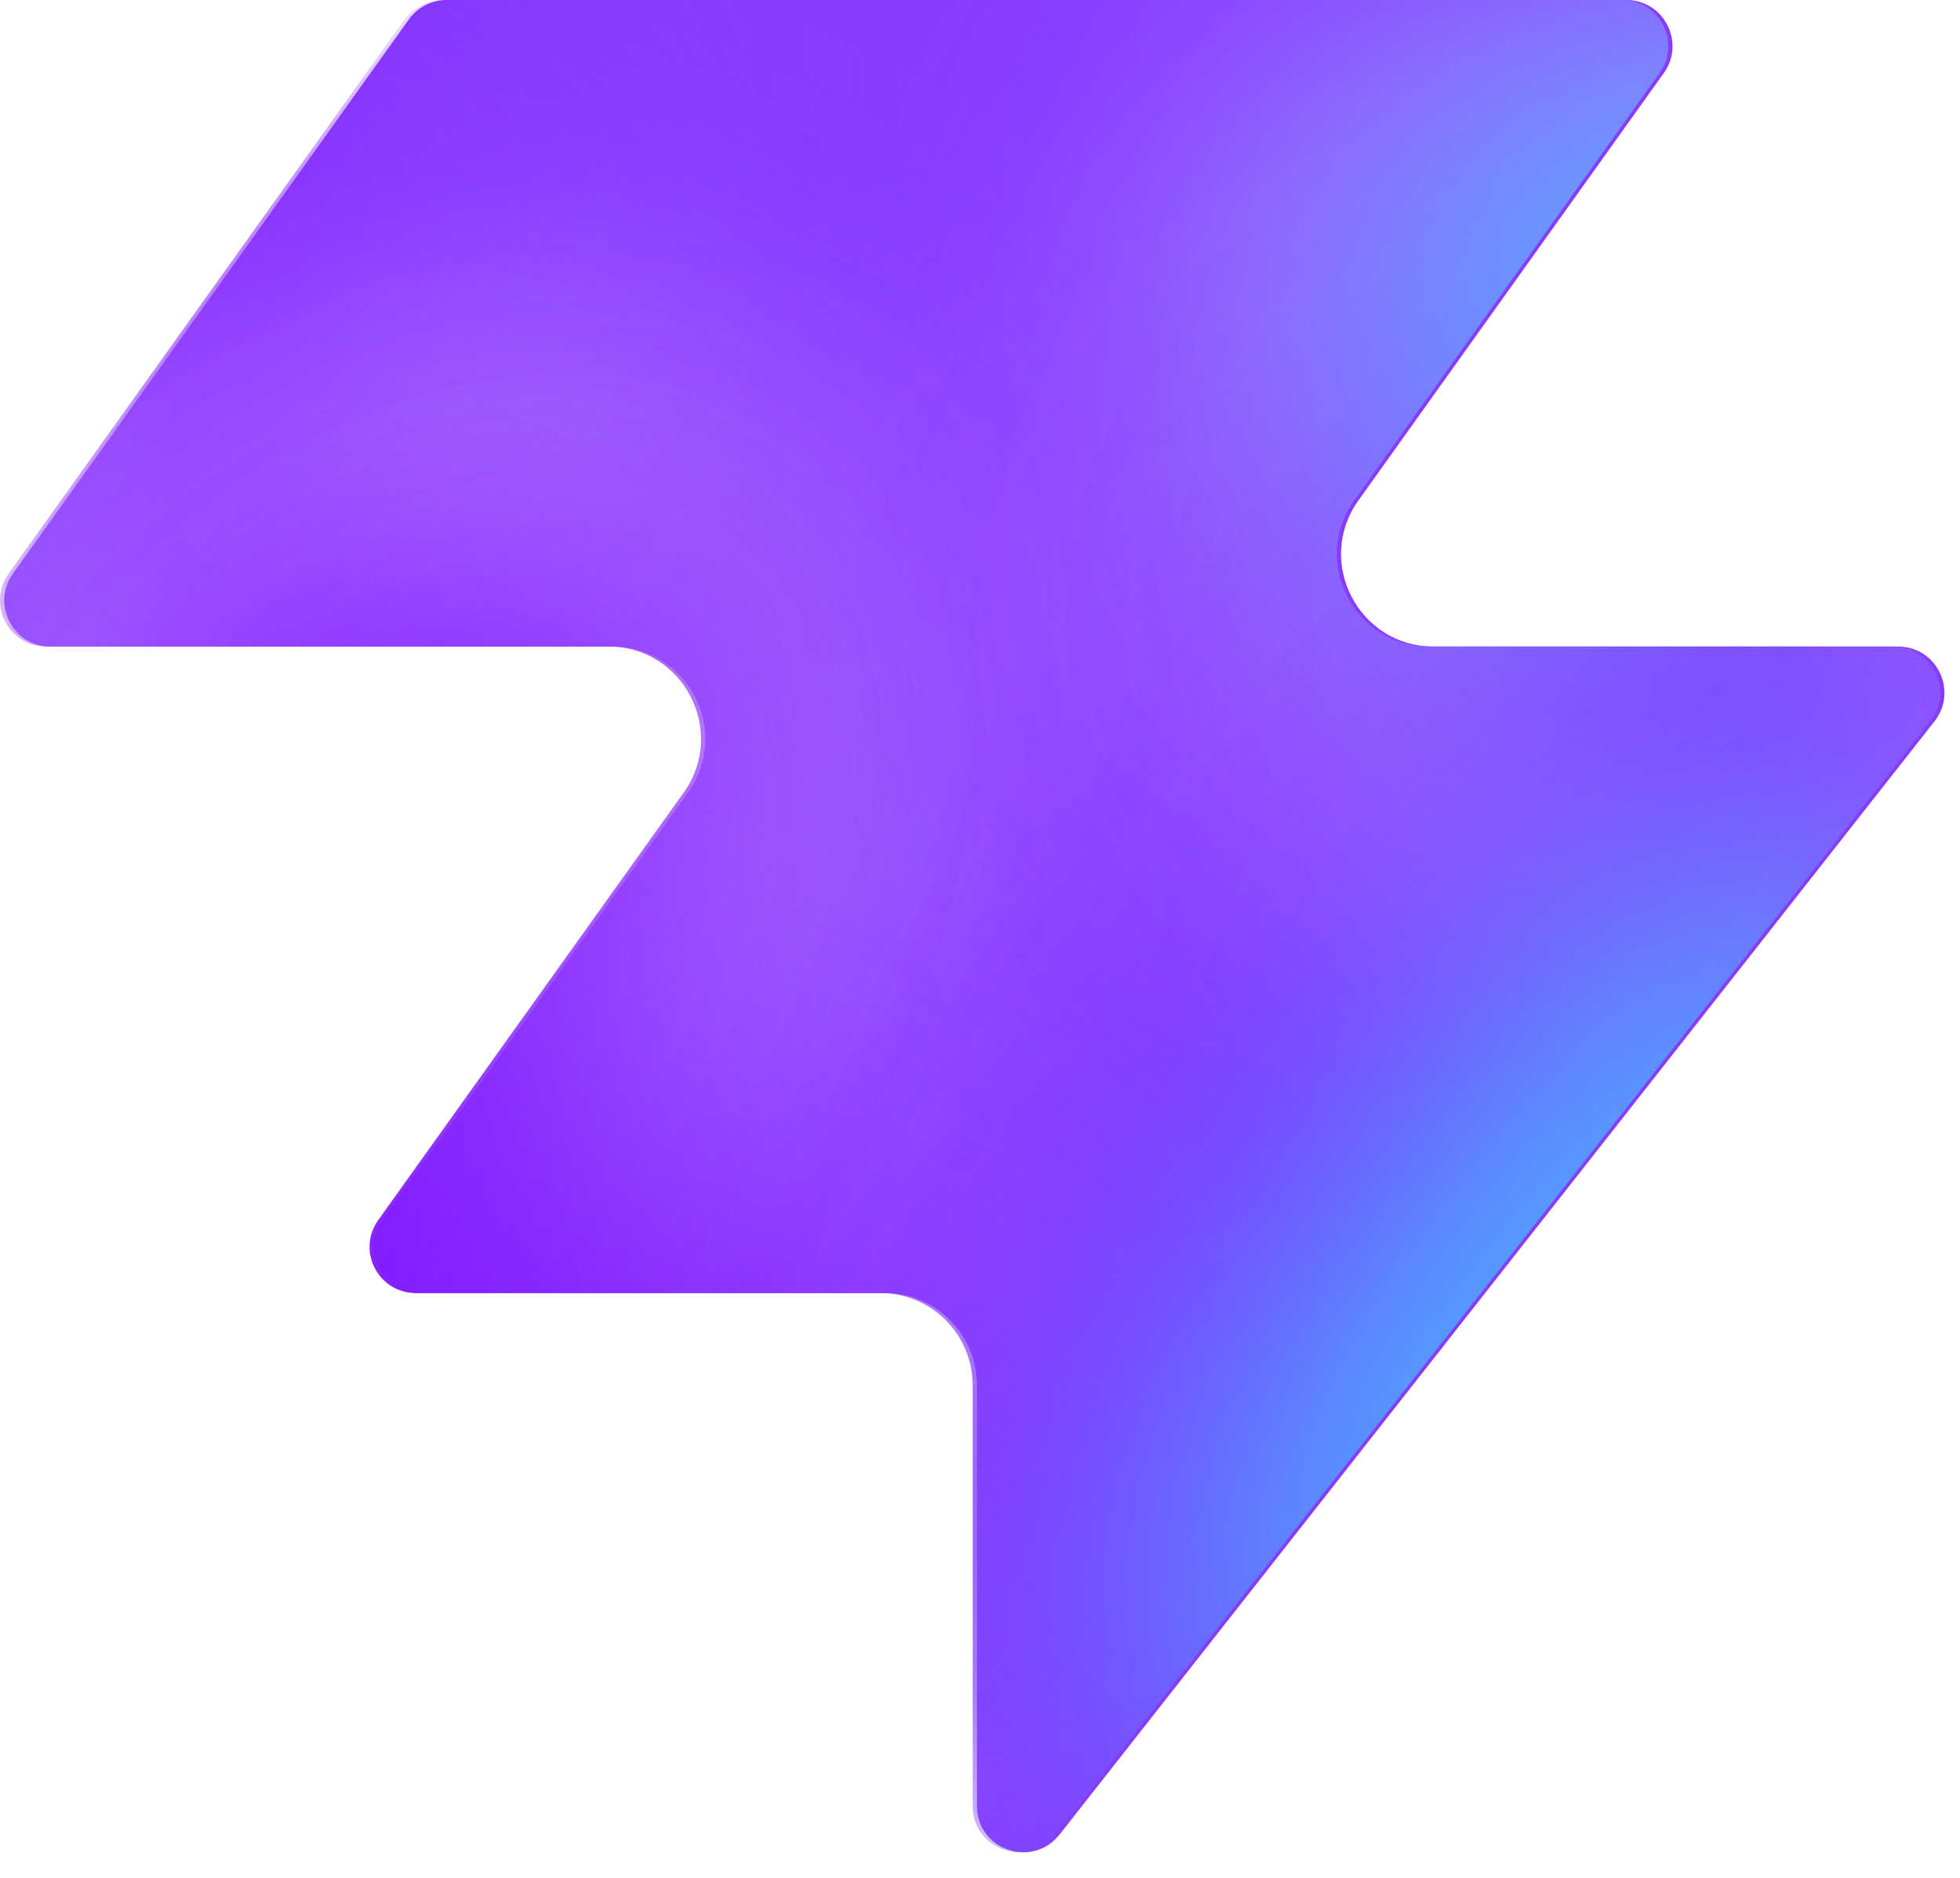
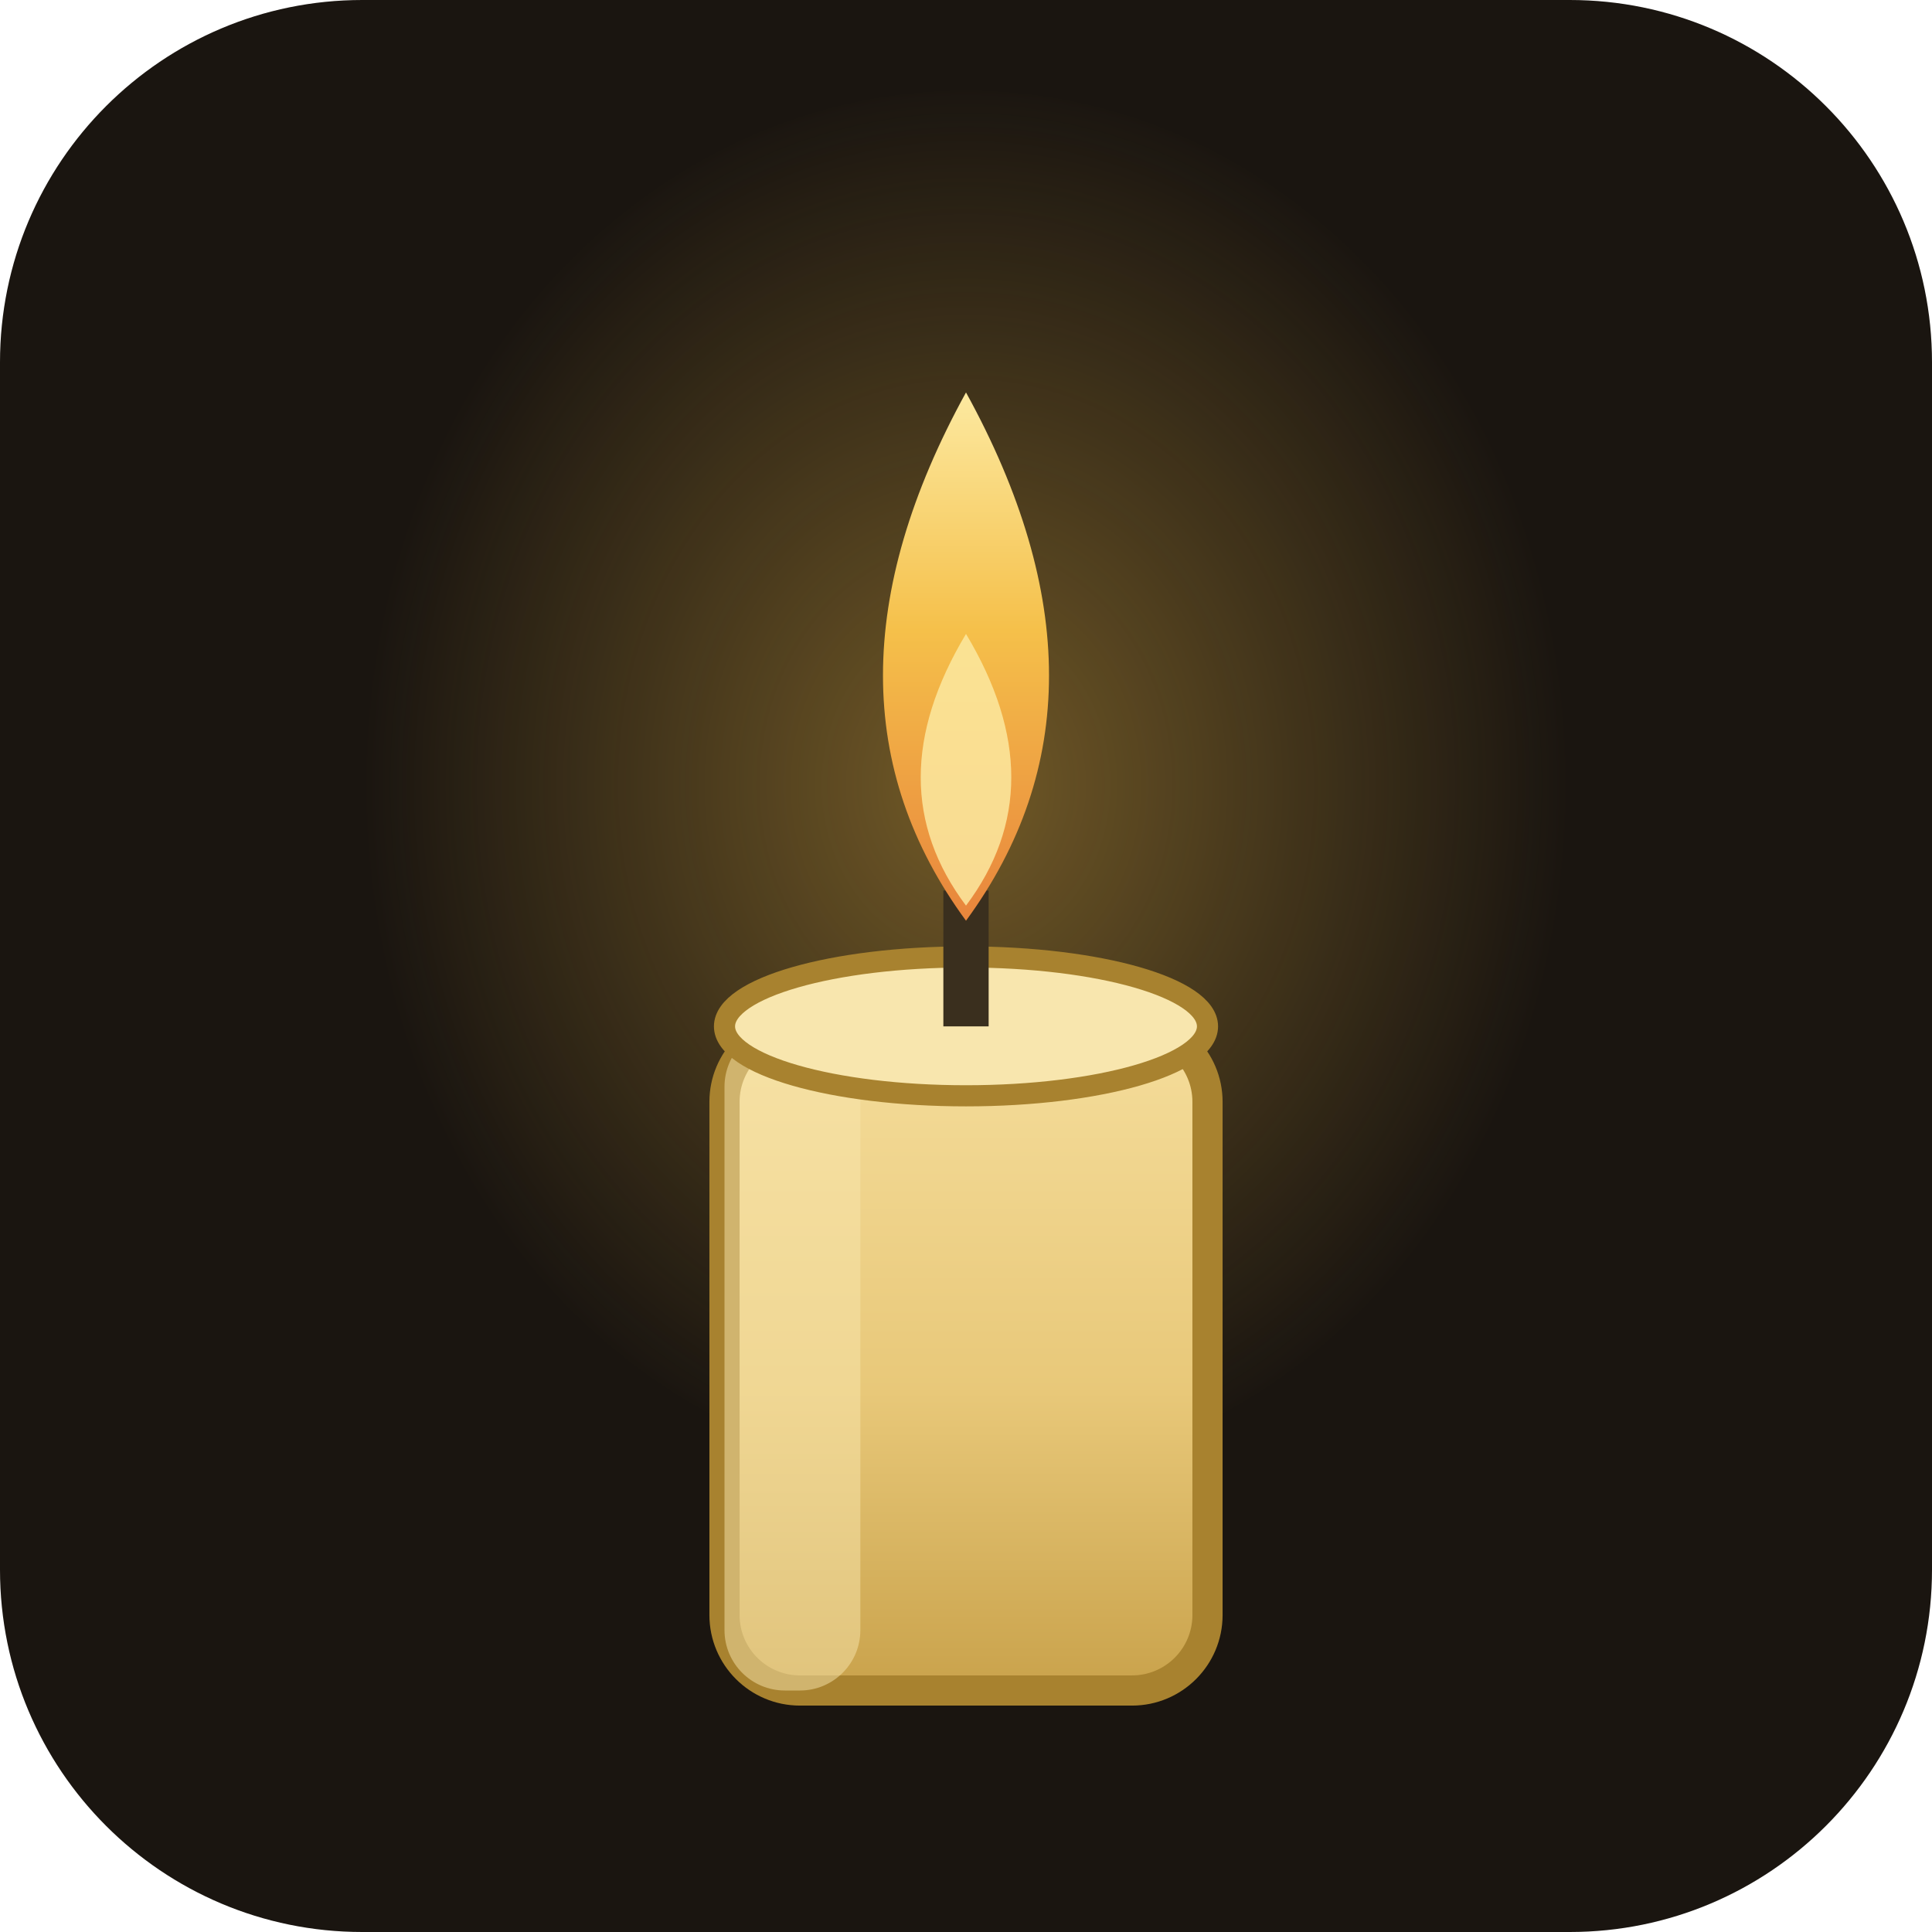
- <svg xmlns="http://www.w3.org/2000/svg" width="48" height="46" fill="none" viewBox="0 0 48 46">
-   <path fill="#863bff" d="M25.946 44.938c-.664.845-2.021.375-2.021-.698V33.937a2.26 2.26 0 0 0-2.262-2.262H10.287c-.92 0-1.456-1.04-.92-1.788l7.48-10.471c1.07-1.497 0-3.578-1.842-3.578H1.237c-.92 0-1.456-1.04-.92-1.788L10.013.474c.214-.297.556-.474.92-.474h28.894c.92 0 1.456 1.04.92 1.788l-7.48 10.471c-1.07 1.498 0 3.579 1.842 3.579h11.377c.943 0 1.473 1.088.89 1.83L25.947 44.94z" style="fill:#863bff;fill:color(display-p3 .525 .23 1);fill-opacity:1" />
-   <mask id="a" width="48" height="46" x="0" y="0" maskUnits="userSpaceOnUse" style="mask-type:alpha">
-     <path fill="#000" d="M25.842 44.938c-.664.844-2.021.375-2.021-.698V33.937a2.26 2.26 0 0 0-2.262-2.262H10.183c-.92 0-1.456-1.04-.92-1.788l7.48-10.471c1.07-1.498 0-3.579-1.842-3.579H1.133c-.92 0-1.456-1.04-.92-1.787L9.91.473c.214-.297.556-.474.92-.474h28.894c.92 0 1.456 1.04.92 1.788l-7.48 10.471c-1.07 1.498 0 3.578 1.842 3.578h11.377c.943 0 1.473 1.088.89 1.832L25.843 44.94z" style="fill:#000;fill-opacity:1" />
-   </mask>
-   <g mask="url(#a)">
-     <g filter="url(#b)">
-       <ellipse cx="5.508" cy="14.704" fill="#ede6ff" rx="5.508" ry="14.704" style="fill:#ede6ff;fill:color(display-p3 .927 .903 1);fill-opacity:1" transform="matrix(.00324 1 1 -.00324 -4.47 31.516)" />
-     </g>
-     <g filter="url(#c)">
-       <ellipse cx="10.399" cy="29.851" fill="#ede6ff" rx="10.399" ry="29.851" style="fill:#ede6ff;fill:color(display-p3 .927 .903 1);fill-opacity:1" transform="matrix(.00324 1 1 -.00324 -39.328 7.883)" />
-     </g>
-     <g filter="url(#d)">
-       <ellipse cx="5.508" cy="30.487" fill="#7e14ff" rx="5.508" ry="30.487" style="fill:#7e14ff;fill:color(display-p3 .492 .077 1);fill-opacity:1" transform="rotate(89.814 -25.913 -14.639)scale(1 -1)" />
-     </g>
-     <g filter="url(#e)">
-       <ellipse cx="5.508" cy="30.599" fill="#7e14ff" rx="5.508" ry="30.599" style="fill:#7e14ff;fill:color(display-p3 .492 .077 1);fill-opacity:1" transform="rotate(89.814 -32.644 -3.334)scale(1 -1)" />
-     </g>
-     <g filter="url(#f)">
-       <ellipse cx="5.508" cy="30.599" fill="#7e14ff" rx="5.508" ry="30.599" style="fill:#7e14ff;fill:color(display-p3 .492 .077 1);fill-opacity:1" transform="matrix(.00324 1 1 -.00324 -34.34 30.47)" />
-     </g>
-     <g filter="url(#g)">
-       <ellipse cx="14.072" cy="22.078" fill="#ede6ff" rx="14.072" ry="22.078" style="fill:#ede6ff;fill:color(display-p3 .927 .903 1);fill-opacity:1" transform="rotate(93.35 24.506 48.493)scale(-1 1)" />
-     </g>
-     <g filter="url(#h)">
-       <ellipse cx="3.47" cy="21.501" fill="#7e14ff" rx="3.47" ry="21.501" style="fill:#7e14ff;fill:color(display-p3 .492 .077 1);fill-opacity:1" transform="rotate(89.009 28.708 47.59)scale(-1 1)" />
-     </g>
-     <g filter="url(#i)">
-       <ellipse cx="3.47" cy="21.501" fill="#7e14ff" rx="3.47" ry="21.501" style="fill:#7e14ff;fill:color(display-p3 .492 .077 1);fill-opacity:1" transform="rotate(89.009 28.708 47.59)scale(-1 1)" />
-     </g>
-     <g filter="url(#j)">
-       <ellipse cx=".387" cy="8.972" fill="#7e14ff" rx="4.407" ry="29.108" style="fill:#7e14ff;fill:color(display-p3 .492 .077 1);fill-opacity:1" transform="rotate(39.51 .387 8.972)" />
-     </g>
-     <g filter="url(#k)">
-       <ellipse cx="47.523" cy="-6.092" fill="#7e14ff" rx="4.407" ry="29.108" style="fill:#7e14ff;fill:color(display-p3 .492 .077 1);fill-opacity:1" transform="rotate(37.892 47.523 -6.092)" />
-     </g>
-     <g filter="url(#l)">
-       <ellipse cx="41.412" cy="6.333" fill="#47bfff" rx="5.971" ry="9.665" style="fill:#47bfff;fill:color(display-p3 .28 .748 1);fill-opacity:1" transform="rotate(37.892 41.412 6.333)" />
-     </g>
-     <g filter="url(#m)">
-       <ellipse cx="-1.879" cy="38.332" fill="#7e14ff" rx="4.407" ry="29.108" style="fill:#7e14ff;fill:color(display-p3 .492 .077 1);fill-opacity:1" transform="rotate(37.892 -1.88 38.332)" />
-     </g>
-     <g filter="url(#n)">
-       <ellipse cx="-1.879" cy="38.332" fill="#7e14ff" rx="4.407" ry="29.108" style="fill:#7e14ff;fill:color(display-p3 .492 .077 1);fill-opacity:1" transform="rotate(37.892 -1.88 38.332)" />
-     </g>
-     <g filter="url(#o)">
-       <ellipse cx="35.651" cy="29.907" fill="#7e14ff" rx="4.407" ry="29.108" style="fill:#7e14ff;fill:color(display-p3 .492 .077 1);fill-opacity:1" transform="rotate(37.892 35.651 29.907)" />
-     </g>
-     <g filter="url(#p)">
-       <ellipse cx="38.418" cy="32.4" fill="#47bfff" rx="5.971" ry="15.297" style="fill:#47bfff;fill:color(display-p3 .28 .748 1);fill-opacity:1" transform="rotate(37.892 38.418 32.4)" />
-     </g>
-   </g>
+ <svg xmlns="http://www.w3.org/2000/svg" width="64" height="64" viewBox="0 0 64 64">
  <defs>
-     <filter id="b" width="60.045" height="41.654" x="-19.77" y="16.149" color-interpolation-filters="sRGB" filterUnits="userSpaceOnUse">
-       <feFlood flood-opacity="0" result="BackgroundImageFix" />
-       <feBlend in="SourceGraphic" in2="BackgroundImageFix" result="shape" />
-       <feGaussianBlur result="effect1_foregroundBlur_2002_17158" stdDeviation="7.659" />
-     </filter>
-     <filter id="c" width="90.34" height="51.437" x="-54.613" y="-7.533" color-interpolation-filters="sRGB" filterUnits="userSpaceOnUse">
-       <feFlood flood-opacity="0" result="BackgroundImageFix" />
-       <feBlend in="SourceGraphic" in2="BackgroundImageFix" result="shape" />
-       <feGaussianBlur result="effect1_foregroundBlur_2002_17158" stdDeviation="7.659" />
-     </filter>
-     <filter id="d" width="79.355" height="29.4" x="-49.64" y="2.03" color-interpolation-filters="sRGB" filterUnits="userSpaceOnUse">
-       <feFlood flood-opacity="0" result="BackgroundImageFix" />
-       <feBlend in="SourceGraphic" in2="BackgroundImageFix" result="shape" />
-       <feGaussianBlur result="effect1_foregroundBlur_2002_17158" stdDeviation="4.596" />
-     </filter>
-     <filter id="e" width="79.579" height="29.4" x="-45.045" y="20.029" color-interpolation-filters="sRGB" filterUnits="userSpaceOnUse">
-       <feFlood flood-opacity="0" result="BackgroundImageFix" />
-       <feBlend in="SourceGraphic" in2="BackgroundImageFix" result="shape" />
-       <feGaussianBlur result="effect1_foregroundBlur_2002_17158" stdDeviation="4.596" />
-     </filter>
-     <filter id="f" width="79.579" height="29.4" x="-43.513" y="21.178" color-interpolation-filters="sRGB" filterUnits="userSpaceOnUse">
-       <feFlood flood-opacity="0" result="BackgroundImageFix" />
-       <feBlend in="SourceGraphic" in2="BackgroundImageFix" result="shape" />
-       <feGaussianBlur result="effect1_foregroundBlur_2002_17158" stdDeviation="4.596" />
-     </filter>
-     <filter id="g" width="74.749" height="58.852" x="15.756" y="-17.901" color-interpolation-filters="sRGB" filterUnits="userSpaceOnUse">
-       <feFlood flood-opacity="0" result="BackgroundImageFix" />
-       <feBlend in="SourceGraphic" in2="BackgroundImageFix" result="shape" />
-       <feGaussianBlur result="effect1_foregroundBlur_2002_17158" stdDeviation="7.659" />
-     </filter>
-     <filter id="h" width="61.377" height="25.362" x="23.548" y="2.284" color-interpolation-filters="sRGB" filterUnits="userSpaceOnUse">
-       <feFlood flood-opacity="0" result="BackgroundImageFix" />
-       <feBlend in="SourceGraphic" in2="BackgroundImageFix" result="shape" />
-       <feGaussianBlur result="effect1_foregroundBlur_2002_17158" stdDeviation="4.596" />
-     </filter>
-     <filter id="i" width="61.377" height="25.362" x="23.548" y="2.284" color-interpolation-filters="sRGB" filterUnits="userSpaceOnUse">
-       <feFlood flood-opacity="0" result="BackgroundImageFix" />
-       <feBlend in="SourceGraphic" in2="BackgroundImageFix" result="shape" />
-       <feGaussianBlur result="effect1_foregroundBlur_2002_17158" stdDeviation="4.596" />
-     </filter>
-     <filter id="j" width="56.045" height="63.649" x="-27.636" y="-22.853" color-interpolation-filters="sRGB" filterUnits="userSpaceOnUse">
-       <feFlood flood-opacity="0" result="BackgroundImageFix" />
-       <feBlend in="SourceGraphic" in2="BackgroundImageFix" result="shape" />
-       <feGaussianBlur result="effect1_foregroundBlur_2002_17158" stdDeviation="4.596" />
-     </filter>
-     <filter id="k" width="54.814" height="64.646" x="20.116" y="-38.415" color-interpolation-filters="sRGB" filterUnits="userSpaceOnUse">
-       <feFlood flood-opacity="0" result="BackgroundImageFix" />
-       <feBlend in="SourceGraphic" in2="BackgroundImageFix" result="shape" />
-       <feGaussianBlur result="effect1_foregroundBlur_2002_17158" stdDeviation="4.596" />
-     </filter>
-     <filter id="l" width="33.541" height="35.313" x="24.641" y="-11.323" color-interpolation-filters="sRGB" filterUnits="userSpaceOnUse">
-       <feFlood flood-opacity="0" result="BackgroundImageFix" />
-       <feBlend in="SourceGraphic" in2="BackgroundImageFix" result="shape" />
-       <feGaussianBlur result="effect1_foregroundBlur_2002_17158" stdDeviation="4.596" />
-     </filter>
-     <filter id="m" width="54.814" height="64.646" x="-29.286" y="6.009" color-interpolation-filters="sRGB" filterUnits="userSpaceOnUse">
-       <feFlood flood-opacity="0" result="BackgroundImageFix" />
-       <feBlend in="SourceGraphic" in2="BackgroundImageFix" result="shape" />
-       <feGaussianBlur result="effect1_foregroundBlur_2002_17158" stdDeviation="4.596" />
-     </filter>
-     <filter id="n" width="54.814" height="64.646" x="-29.286" y="6.009" color-interpolation-filters="sRGB" filterUnits="userSpaceOnUse">
-       <feFlood flood-opacity="0" result="BackgroundImageFix" />
-       <feBlend in="SourceGraphic" in2="BackgroundImageFix" result="shape" />
-       <feGaussianBlur result="effect1_foregroundBlur_2002_17158" stdDeviation="4.596" />
-     </filter>
-     <filter id="o" width="54.814" height="64.646" x="8.244" y="-2.416" color-interpolation-filters="sRGB" filterUnits="userSpaceOnUse">
-       <feFlood flood-opacity="0" result="BackgroundImageFix" />
-       <feBlend in="SourceGraphic" in2="BackgroundImageFix" result="shape" />
-       <feGaussianBlur result="effect1_foregroundBlur_2002_17158" stdDeviation="4.596" />
-     </filter>
-     <filter id="p" width="39.409" height="43.623" x="18.713" y="10.588" color-interpolation-filters="sRGB" filterUnits="userSpaceOnUse">
-       <feFlood flood-opacity="0" result="BackgroundImageFix" />
-       <feBlend in="SourceGraphic" in2="BackgroundImageFix" result="shape" />
-       <feGaussianBlur result="effect1_foregroundBlur_2002_17158" stdDeviation="4.596" />
-     </filter>
+     <linearGradient id="wax" x1="0" y1="0" x2="0" y2="1">
+       <stop offset="0%" stop-color="#F5DD9B" />
+       <stop offset="55%" stop-color="#E8C879" />
+       <stop offset="100%" stop-color="#C9A24B" />
+     </linearGradient>
+     <linearGradient id="fl" x1="0" y1="1" x2="0" y2="0">
+       <stop offset="0%" stop-color="#E8853C" />
+       <stop offset="55%" stop-color="#F5C04A" />
+       <stop offset="100%" stop-color="#FCE9A0" />
+     </linearGradient>
+     <radialGradient id="gl" cx="50%" cy="50%" r="50%">
+       <stop offset="0%" stop-color="#F5C04A" stop-opacity="0.4" />
+       <stop offset="100%" stop-color="#F5C04A" stop-opacity="0" />
+     </radialGradient>
  </defs>
+   <rect width="64" height="64" rx="12" fill="#1a1510" />
+   <ellipse cx="32" cy="26" rx="20" ry="23" fill="url(#gl)" />
+   <rect x="24" y="34" width="16" height="22" rx="2.5" fill="url(#wax)" stroke="#A8822F" stroke-width="1" />
+   <rect x="24" y="34" width="4.5" height="22" rx="2" fill="#F8E6AE" opacity="0.5" />
+   <ellipse cx="32" cy="34" rx="8" ry="2.3" fill="#F8E6AE" stroke="#A8822F" stroke-width="0.7" />
+   <line x1="32" y1="34" x2="32" y2="29.5" stroke="#3a2f1e" stroke-width="1.5" />
+   <path d="M32 13 Q26.5 23 32 30.5 Q37.5 23 32 13 Z" fill="url(#fl)" />
+   <path d="M32 21 Q29 26 32 30 Q35 26 32 21 Z" fill="#FCE9A0" opacity="0.85" />
</svg>
